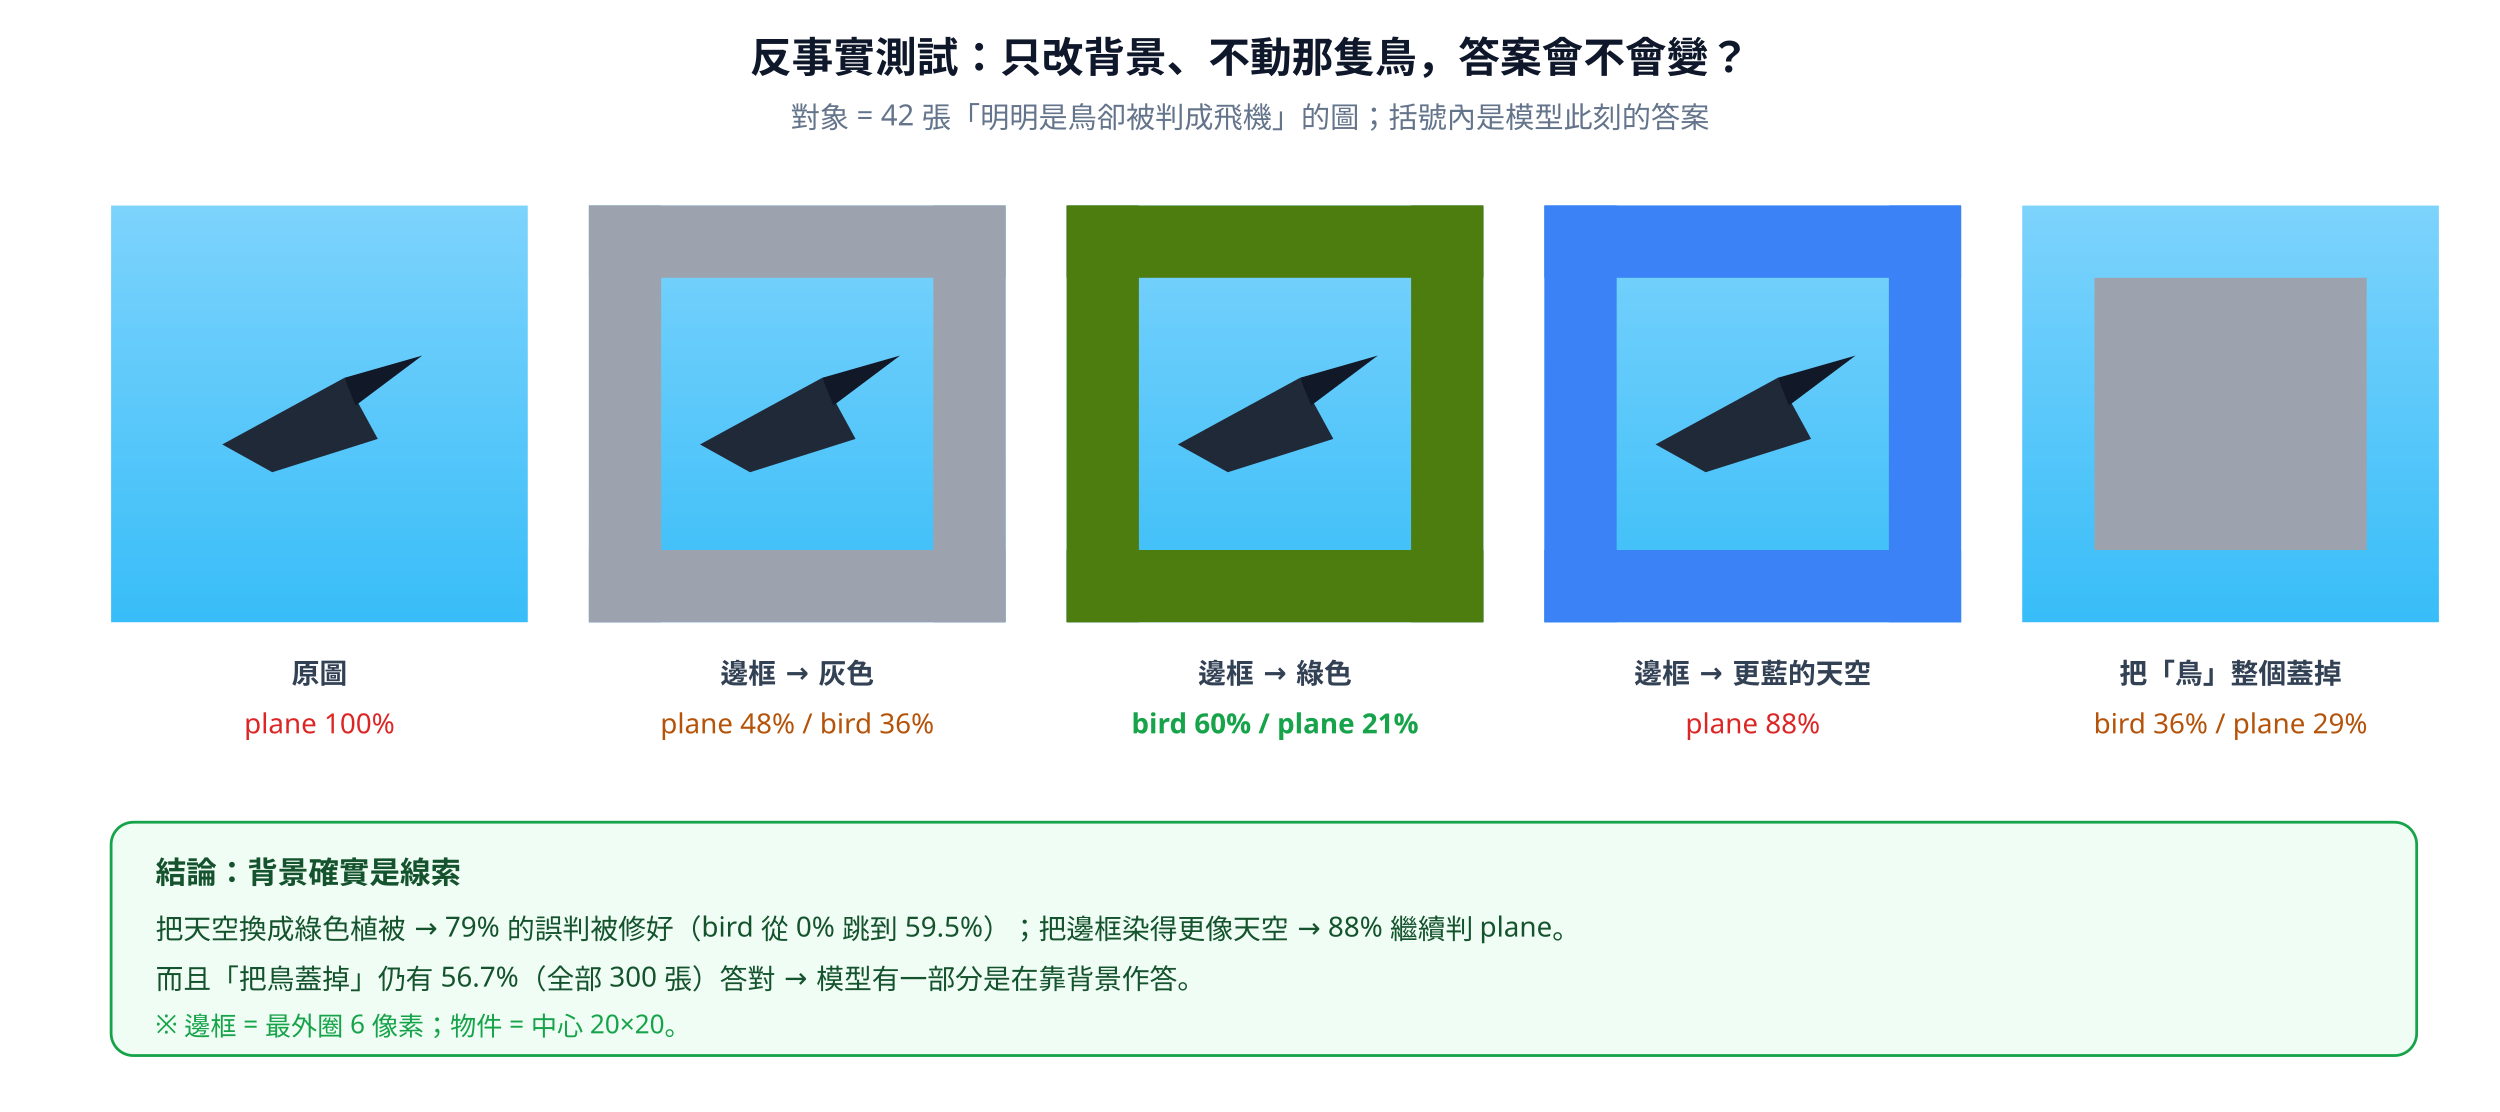
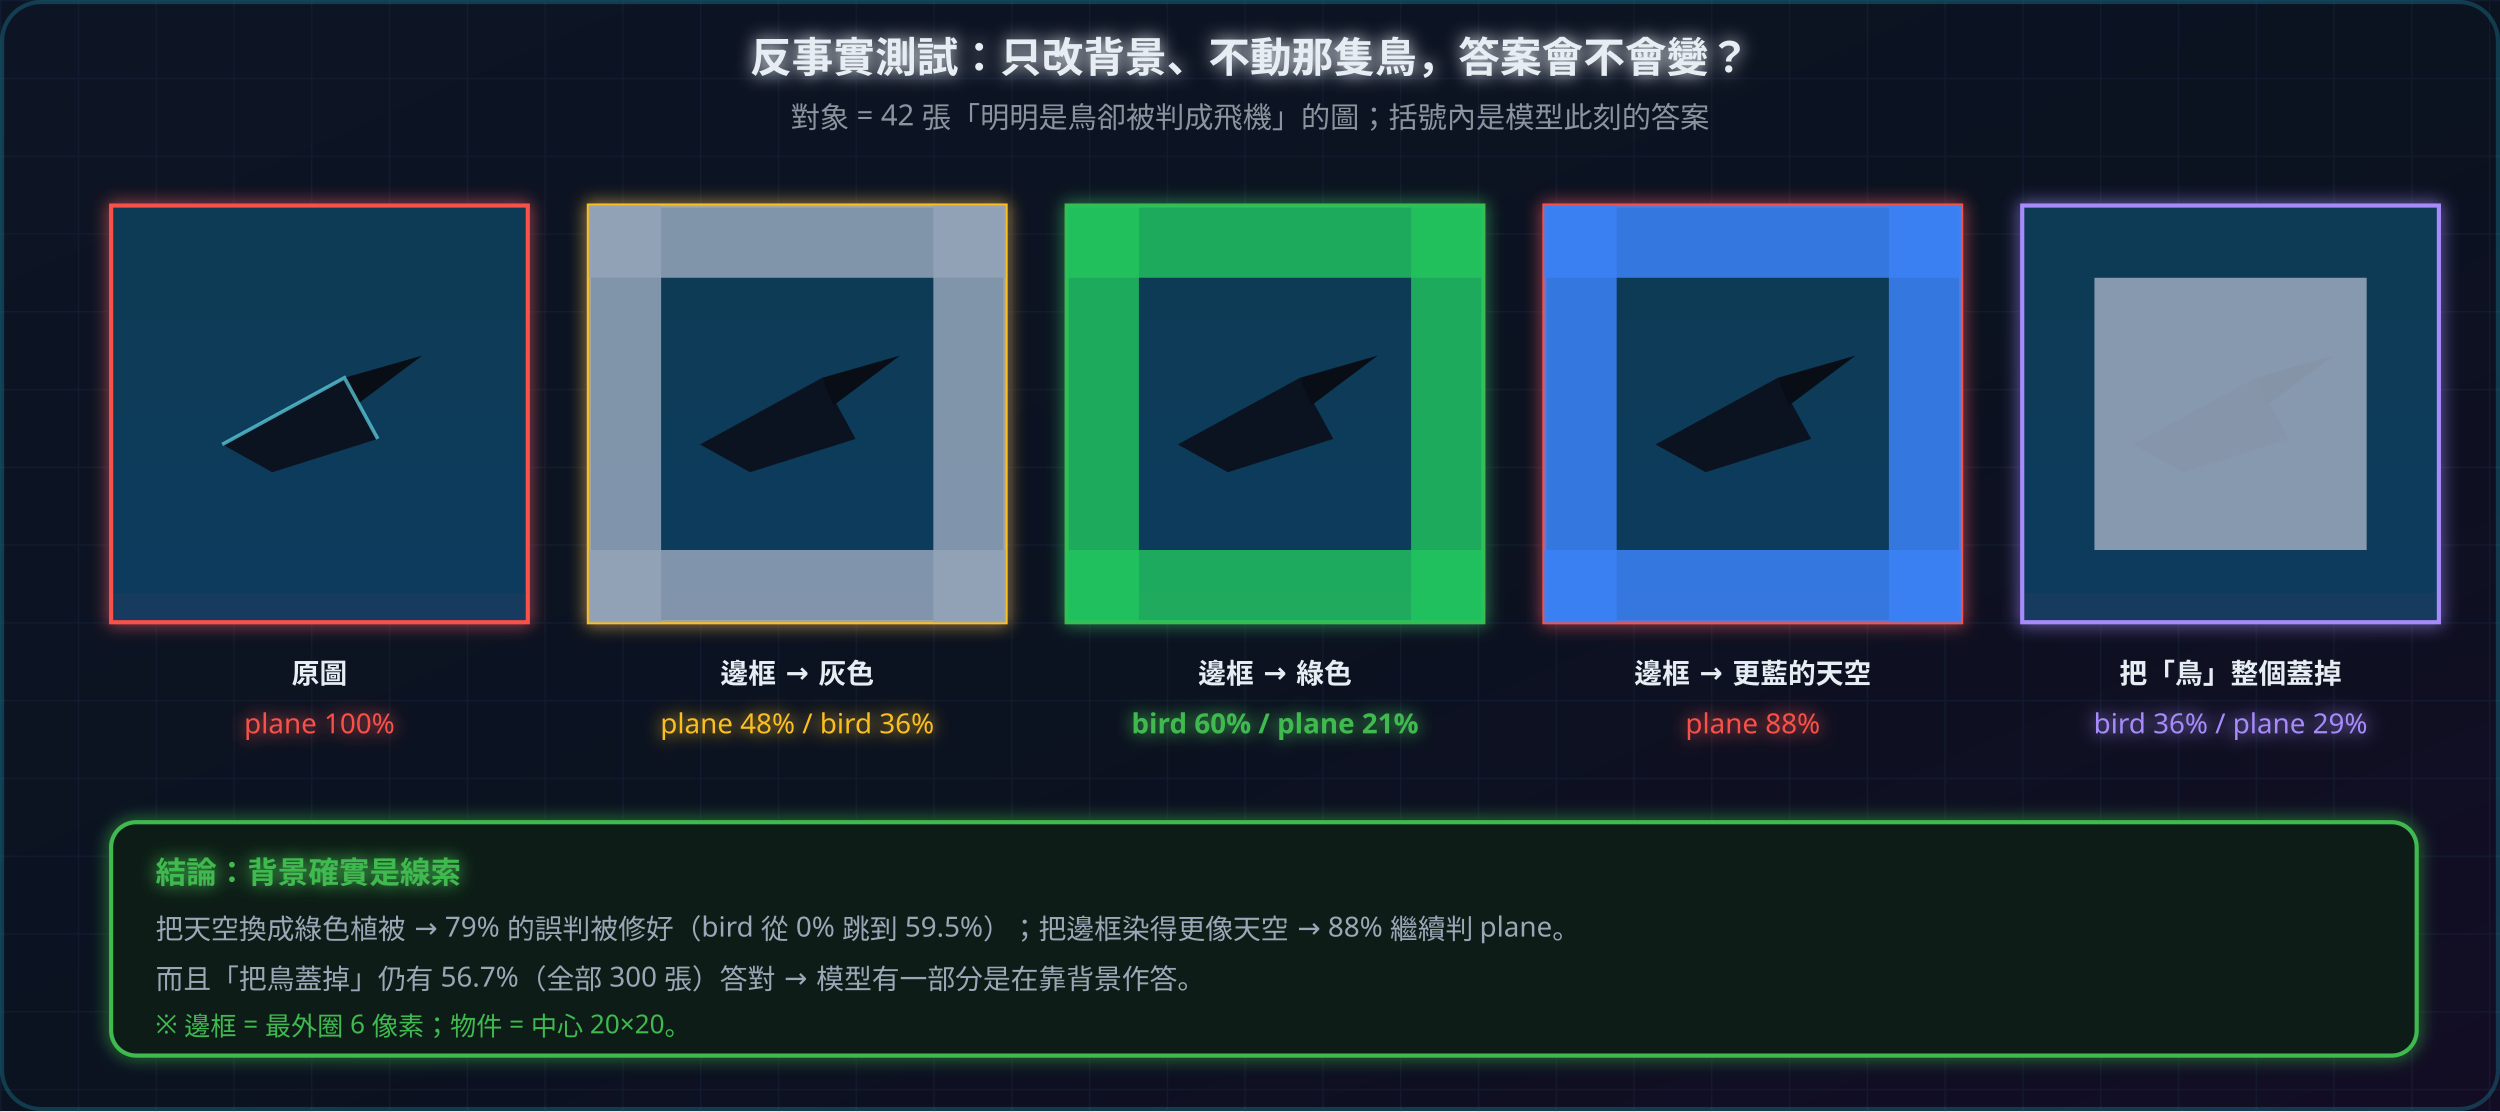
- <svg xmlns="http://www.w3.org/2000/svg" viewBox="0 0 900 400" font-family="Microsoft JhengHei, Noto Sans TC, sans-serif">
+ <svg xmlns="http://www.w3.org/2000/svg" viewBox="0 0 900 400" font-family="'Segoe UI','Microsoft JhengHei','Noto Sans TC',sans-serif" role="img" aria-label="五種反事實：原圖、邊框變灰、變綠、變天空藍、把鳥蓋掉，各自對應的預測">
  <defs>
-     <linearGradient id="sky2" x1="0" y1="0" x2="0" y2="1">
-       <stop offset="0%" stop-color="#7dd3fc" />
-       <stop offset="100%" stop-color="#38bdf8" />
+     <linearGradient id="bg" x1="0" y1="0" x2="1" y2="1">
+       <stop offset="0%" stop-color="#0d1424" />
+       <stop offset="52%" stop-color="#0b1220" />
+       <stop offset="100%" stop-color="#130d24" />
    </linearGradient>
+     <pattern id="gr" width="28" height="28" patternUnits="userSpaceOnUse">
+       <path d="M28 0H0V28" fill="none" stroke="#16233a" stroke-width="1" />
+     </pattern>
+     <linearGradient id="sky" x1="0" y1="0" x2="0" y2="1">
+       <stop offset="0%" stop-color="#0b3a55" />
+       <stop offset="100%" stop-color="#123a5e" />
+     </linearGradient>
+     <filter id="gl" x="-60%" y="-60%" width="220%" height="220%">
+       <feGaussianBlur stdDeviation="3" result="b" />
+       <feMerge>
+         <feMergeNode in="b" />
+         <feMergeNode in="SourceGraphic" />
+       </feMerge>
+     </filter>
+     <filter id="gl2" x="-60%" y="-60%" width="220%" height="220%">
+       <feGaussianBlur stdDeviation="8" result="b" />
+       <feMerge>
+         <feMergeNode in="b" />
+         <feMergeNode in="SourceGraphic" />
+       </feMerge>
+     </filter>
  </defs>
-   <text x="450" y="26" font-size="15" font-weight="700" text-anchor="middle" fill="#0f172a">
-     反事實測試：只改背景、不動那隻鳥，答案會不會變？
-   </text>
-   <text x="450" y="46" font-size="10.5" text-anchor="middle" fill="#64748b">
-     對象 = 42 張「明明是鳥卻被判成飛機」的圖；括號內是模型此刻的答案
-   </text>
+   <rect width="900" height="400" fill="url(#bg)" />
+   <rect width="900" height="400" fill="url(#gr)" opacity=".55" />
+   <rect x="0.75" y="0.75" width="898.5" height="398.5" rx="14" fill="none" stroke="#22d3ee" stroke-opacity=".22" stroke-width="1.5" />
+   <text x="450" y="26" font-size="15" font-weight="700" text-anchor="middle" fill="#e6edf3" filter="url(#gl)">反事實測試：只改背景、不動那隻鳥，答案會不會變？</text>
+   <text x="450" y="46" font-size="10.5" text-anchor="middle" fill="#8b949e">對象 = 42 張「明明是鳥卻被判成飛機」的圖；括號內是模型此刻的答案</text>
  <g>
    <g transform="translate(40,74)">
-       <rect x="0" y="0" width="150" height="150" fill="url(#sky2)" />
-       <path d="M40,86 L84,62 L96,84 L58,96 Z" fill="#1f2937" />
-       <path d="M84,62 L112,54 L88,72 Z" fill="#111827" />
-       <text x="75" y="172" text-anchor="middle" font-size="10" font-weight="700" fill="#334155">原圖</text>
-       <text x="75" y="190" text-anchor="middle" font-size="10" fill="#dc2626">plane 100%</text>
+       <rect x="0" y="0" width="150" height="150" fill="url(#sky)" stroke="#f85149" stroke-width="1.5" filter="url(#gl)" />
+       <path d="M40,86 L84,62 L96,84 L58,96 Z" fill="#0b1220" />
+       <path d="M84,62 L112,54 L88,72 Z" fill="#080d16" />
+       <path d="M40,86 L84,62 L96,84" fill="none" stroke="#67e8f9" stroke-width="1.3" opacity=".65" />
+       <text x="75" y="172" text-anchor="middle" font-size="10" font-weight="700" fill="#e6edf3">原圖</text>
+       <text x="75" y="190" text-anchor="middle" font-size="10" fill="#f85149" filter="url(#gl)">plane 100%</text>
    </g>
    <g transform="translate(212,74)">
-       <rect x="0" y="0" width="150" height="150" fill="url(#sky2)" />
-       <path d="M40,86 L84,62 L96,84 L58,96 Z" fill="#1f2937" />
-       <path d="M84,62 L112,54 L88,72 Z" fill="#111827" />
-       <path d="M0,0 H150 V26 H0 Z" fill="#9ca3af" />
-       <path d="M0,124 H150 V150 H0 Z" fill="#9ca3af" />
-       <path d="M0,0 H26 V150 H0 Z" fill="#9ca3af" />
-       <path d="M124,0 H150 V150 H124 Z" fill="#9ca3af" />
-       <text x="75" y="172" text-anchor="middle" font-size="10" font-weight="700" fill="#334155">邊框 → 灰色</text>
-       <text x="75" y="190" text-anchor="middle" font-size="10" fill="#b45309">plane 48% / bird 36%</text>
+       <rect x="0" y="0" width="150" height="150" fill="url(#sky)" stroke="#fbbf24" stroke-width="1.5" filter="url(#gl)" />
+       <path d="M40,86 L84,62 L96,84 L58,96 Z" fill="#0b1220" />
+       <path d="M84,62 L112,54 L88,72 Z" fill="#080d16" />
+       <path d="M0,0 H150 V26 H0 Z" fill="#94a3b8" fill-opacity=".85" />
+       <path d="M0,124 H150 V150 H0 Z" fill="#94a3b8" fill-opacity=".85" />
+       <path d="M0,0 H26 V150 H0 Z" fill="#94a3b8" fill-opacity=".85" />
+       <path d="M124,0 H150 V150 H124 Z" fill="#94a3b8" fill-opacity=".85" />
+       <text x="75" y="172" text-anchor="middle" font-size="10" font-weight="700" fill="#e6edf3">邊框 → 灰色</text>
+       <text x="75" y="190" text-anchor="middle" font-size="10" fill="#fbbf24" filter="url(#gl)">plane 48% / bird 36%</text>
    </g>
    <g transform="translate(384,74)">
-       <rect x="0" y="0" width="150" height="150" fill="url(#sky2)" />
-       <path d="M40,86 L84,62 L96,84 L58,96 Z" fill="#1f2937" />
-       <path d="M84,62 L112,54 L88,72 Z" fill="#111827" />
-       <path d="M0,0 H150 V26 H0 Z" fill="#4d7c0f" />
-       <path d="M0,124 H150 V150 H0 Z" fill="#4d7c0f" />
-       <path d="M0,0 H26 V150 H0 Z" fill="#4d7c0f" />
-       <path d="M124,0 H150 V150 H124 Z" fill="#4d7c0f" />
-       <text x="75" y="172" text-anchor="middle" font-size="10" font-weight="700" fill="#334155">邊框 → 綠色</text>
-       <text x="75" y="190" text-anchor="middle" font-size="10" font-weight="700" fill="#16a34a">bird 60% / plane 21%</text>
+       <rect x="0" y="0" width="150" height="150" fill="url(#sky)" stroke="#3fb950" stroke-width="1.5" filter="url(#gl)" />
+       <path d="M40,86 L84,62 L96,84 L58,96 Z" fill="#0b1220" />
+       <path d="M84,62 L112,54 L88,72 Z" fill="#080d16" />
+       <path d="M0,0 H150 V26 H0 Z" fill="#22c55e" fill-opacity=".80" />
+       <path d="M0,124 H150 V150 H0 Z" fill="#22c55e" fill-opacity=".80" />
+       <path d="M0,0 H26 V150 H0 Z" fill="#22c55e" fill-opacity=".80" />
+       <path d="M124,0 H150 V150 H124 Z" fill="#22c55e" fill-opacity=".80" />
+       <text x="75" y="172" text-anchor="middle" font-size="10" font-weight="700" fill="#e6edf3">邊框 → 綠色</text>
+       <text x="75" y="190" text-anchor="middle" font-size="10" font-weight="700" fill="#3fb950" filter="url(#gl)">bird 60% / plane 21%</text>
    </g>
    <g transform="translate(556,74)">
-       <rect x="0" y="0" width="150" height="150" fill="url(#sky2)" />
-       <path d="M40,86 L84,62 L96,84 L58,96 Z" fill="#1f2937" />
-       <path d="M84,62 L112,54 L88,72 Z" fill="#111827" />
-       <path d="M0,0 H150 V26 H0 Z" fill="#3b82f6" />
-       <path d="M0,124 H150 V150 H0 Z" fill="#3b82f6" />
-       <path d="M0,0 H26 V150 H0 Z" fill="#3b82f6" />
-       <path d="M124,0 H150 V150 H124 Z" fill="#3b82f6" />
-       <text x="75" y="172" text-anchor="middle" font-size="10" font-weight="700" fill="#334155">邊框 → 更藍的天空</text>
-       <text x="75" y="190" text-anchor="middle" font-size="10" fill="#dc2626">plane 88%</text>
+       <rect x="0" y="0" width="150" height="150" fill="url(#sky)" stroke="#f85149" stroke-width="1.5" filter="url(#gl)" />
+       <path d="M40,86 L84,62 L96,84 L58,96 Z" fill="#0b1220" />
+       <path d="M84,62 L112,54 L88,72 Z" fill="#080d16" />
+       <path d="M0,0 H150 V26 H0 Z" fill="#3b82f6" fill-opacity=".85" />
+       <path d="M0,124 H150 V150 H0 Z" fill="#3b82f6" fill-opacity=".85" />
+       <path d="M0,0 H26 V150 H0 Z" fill="#3b82f6" fill-opacity=".85" />
+       <path d="M124,0 H150 V150 H124 Z" fill="#3b82f6" fill-opacity=".85" />
+       <text x="75" y="172" text-anchor="middle" font-size="10" font-weight="700" fill="#e6edf3">邊框 → 更藍的天空</text>
+       <text x="75" y="190" text-anchor="middle" font-size="10" fill="#f85149" filter="url(#gl)">plane 88%</text>
    </g>
    <g transform="translate(728,74)">
-       <rect x="0" y="0" width="150" height="150" fill="url(#sky2)" />
-       <path d="M40,86 L84,62 L96,84 L58,96 Z" fill="#1f2937" />
-       <path d="M84,62 L112,54 L88,72 Z" fill="#111827" />
-       <rect x="26" y="26" width="98" height="98" fill="#9ca3af" />
-       <text x="75" y="172" text-anchor="middle" font-size="10" font-weight="700" fill="#334155">把「鳥」整個蓋掉</text>
-       <text x="75" y="190" text-anchor="middle" font-size="10" fill="#b45309">bird 36% / plane 29%</text>
+       <rect x="0" y="0" width="150" height="150" fill="url(#sky)" stroke="#a78bfa" stroke-width="1.5" filter="url(#gl)" />
+       <path d="M40,86 L84,62 L96,84 L58,96 Z" fill="#0b1220" />
+       <path d="M84,62 L112,54 L88,72 Z" fill="#080d16" />
+       <rect x="26" y="26" width="98" height="98" fill="#94a3b8" fill-opacity=".90" />
+       <text x="75" y="172" text-anchor="middle" font-size="10" font-weight="700" fill="#e6edf3">把「鳥」整個蓋掉</text>
+       <text x="75" y="190" text-anchor="middle" font-size="10" fill="#a78bfa" filter="url(#gl)">bird 36% / plane 29%</text>
    </g>
  </g>
  <g>
-     <rect x="40" y="296" width="830" height="84" rx="8" fill="#f0fdf4" stroke="#16a34a" />
-     <text x="56" y="318" font-size="11" font-weight="700" fill="#14532d">結論：背景確實是線索</text>
-     <text x="56" y="338" font-size="10" fill="#14532d">
-       把天空換成綠色植被 → 79% 的誤判被修好（bird 從 0% 跳到 59.5%）；把邊框染得更像天空 → 88% 繼續判 plane。
-     </text>
-     <text x="56" y="356" font-size="10" fill="#14532d">
-       而且「把鳥蓋掉」仍有 56.7%（全部 300 張）答對 → 模型有一部分是在靠背景作答。
-     </text>
-     <text x="56" y="372" font-size="9.4" fill="#16a34a">※ 邊框 = 最外圈 6 像素；物件 = 中心 20×20。</text>
+     <rect x="40" y="296" width="830" height="84" rx="9" fill="#0c1c18" stroke="#3fb950" stroke-width="1.5" filter="url(#gl)" />
+     <text x="56" y="318" font-size="11" font-weight="700" fill="#3fb950" filter="url(#gl)">結論：背景確實是線索</text>
+     <text x="56" y="338" font-size="10" fill="#9aa7b6">把天空換成綠色植被 → 79% 的誤判被修好（bird 從 0% 跳到 59.5%）；把邊框染得更像天空 → 88% 繼續判 plane。</text>
+     <text x="56" y="356" font-size="10" fill="#9aa7b6">而且「把鳥蓋掉」仍有 56.7%（全部 300 張）答對 → 模型有一部分是在靠背景作答。</text>
+     <text x="56" y="372" font-size="9.4" fill="#3fb950">※ 邊框 = 最外圈 6 像素；物件 = 中心 20×20。</text>
  </g>
</svg>
